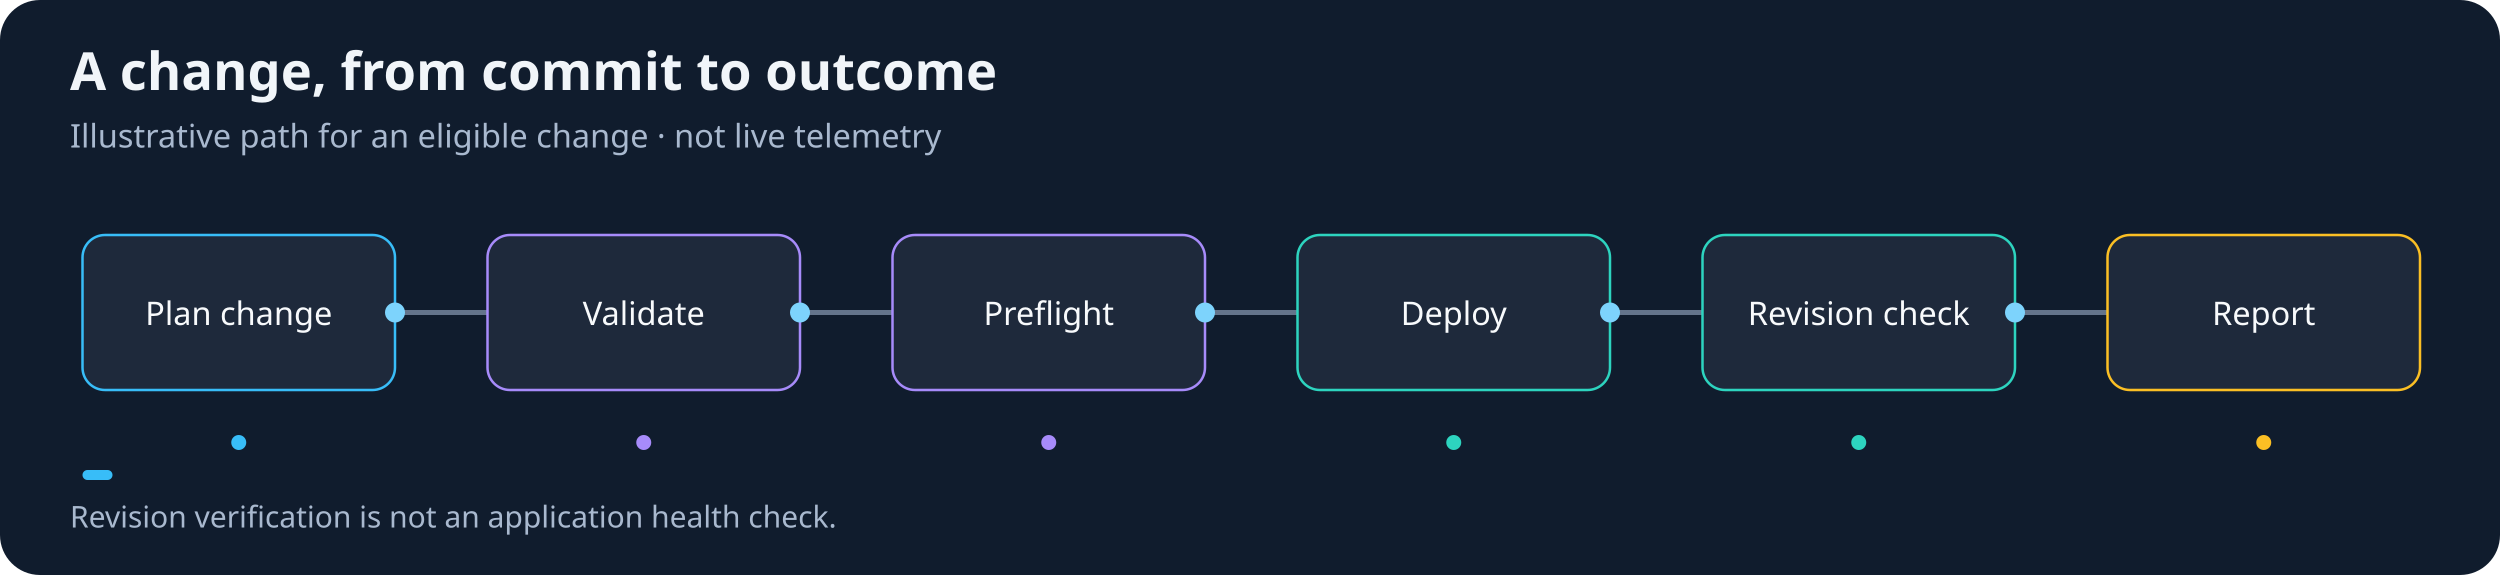
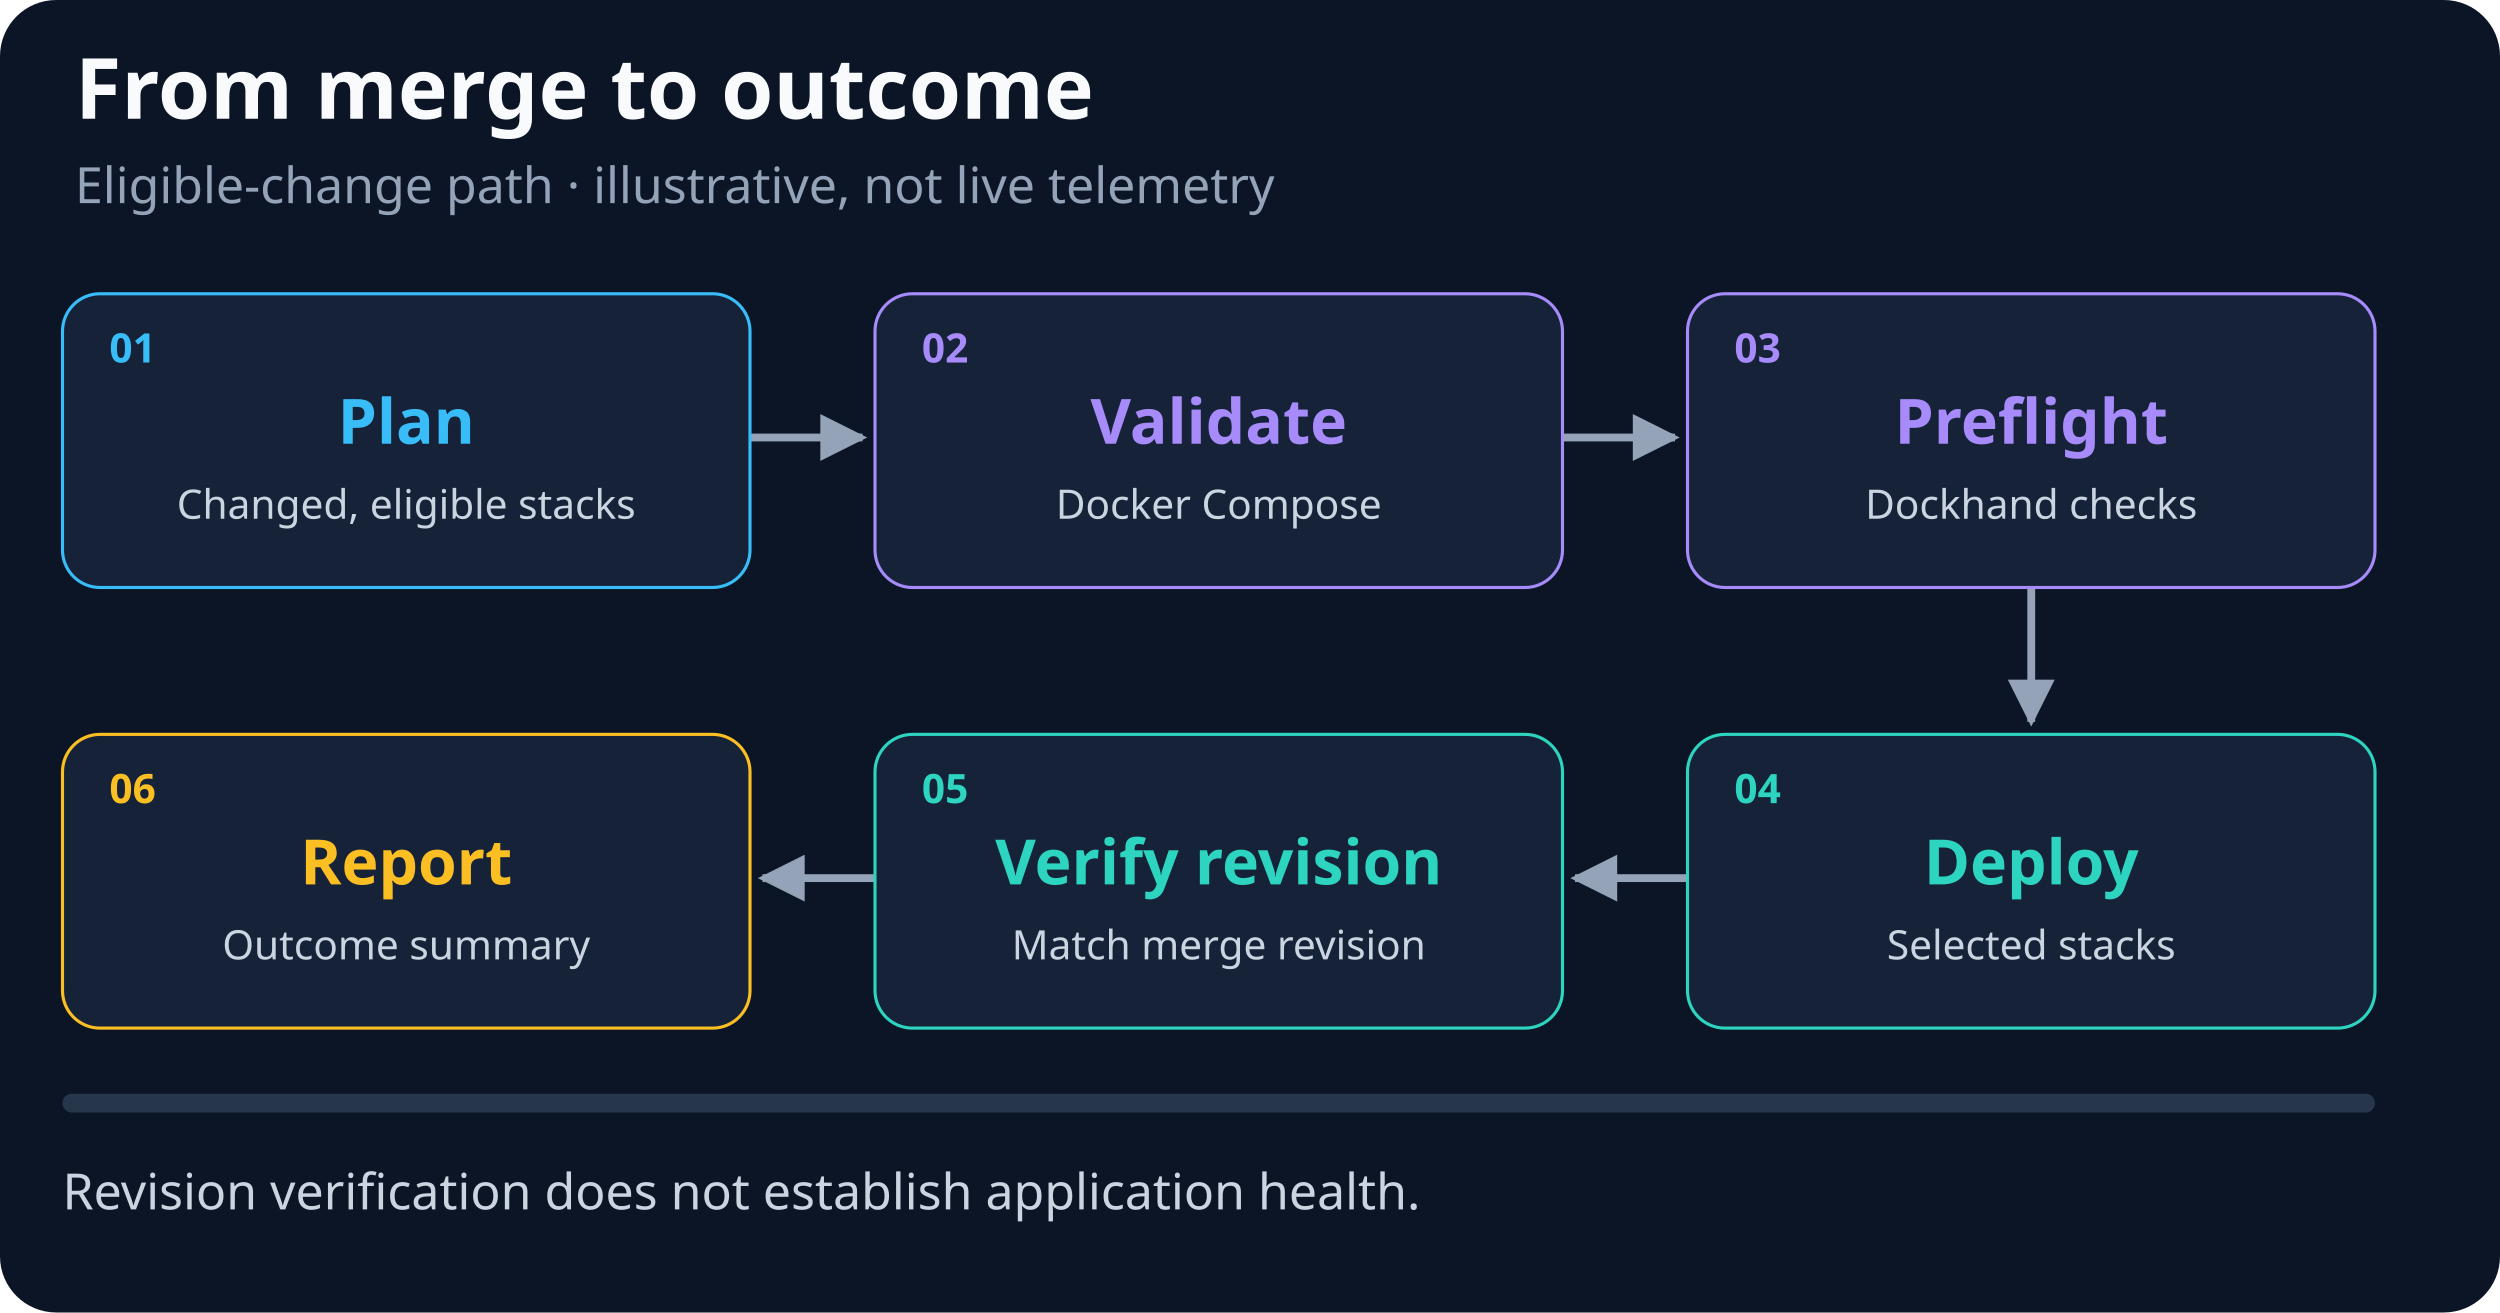
- <svg xmlns="http://www.w3.org/2000/svg" viewBox="0 0 1000 230" width="1000" height="230" role="img" aria-labelledby="title desc">
+ <svg xmlns="http://www.w3.org/2000/svg" width="800" height="420" viewBox="0 0 800 420" role="img" aria-labelledby="title desc">
+   <rect width="800" height="420" rx="18" fill="#0b1526" />
+   <defs>
+     <marker id="arrow" viewBox="0 0 10 10" refX="9" refY="5" markerWidth="6" markerHeight="6" orient="auto-start-reverse">
+       <path d="M0 0L10 5L0 10Z" fill="#94a3b8" />
+     </marker>
+   </defs>
  <style>@media(prefers-reduced-motion:reduce){.moving{display:none}}</style>
-   <rect width="1000" height="230" rx="16" fill="#101c2d" />
-   <g font-family="system-ui,sans-serif">
-     <text x="28" y="36" fill="#f1f5f9" font-size="21" font-weight="700">A change, from commit to outcome</text>
-     <text x="28" y="59" fill="#a9b9cf" font-size="13">Illustrative path for an eligible change · not live telemetry</text>
-   </g>
-   <g fill="none" stroke="#64748b" stroke-width="2">
-     <path d="M158 125H195 M320 125H357 M482 125H519 M644 125H681 M806 125H843" />
-   </g>
-   <g>
-     <rect x="33" y="94" width="125" height="62" rx="9" fill="#1e293b" stroke="#38bdf8" />
-     <text x="95.5" y="130" text-anchor="middle" font-family="system-ui,sans-serif" font-size="13" fill="#f8fafc">Plan change</text>
-     <circle cx="95.5" cy="177" r="3" fill="#38bdf8" />
-   </g>
-   <g>
-     <rect x="195" y="94" width="125" height="62" rx="9" fill="#1e293b" stroke="#a78bfa" />
-     <text x="257.5" y="130" text-anchor="middle" font-family="system-ui,sans-serif" font-size="13" fill="#f8fafc">Validate</text>
-     <circle cx="257.5" cy="177" r="3" fill="#a78bfa" />
-   </g>
-   <g>
-     <rect x="357" y="94" width="125" height="62" rx="9" fill="#1e293b" stroke="#a78bfa" />
-     <text x="419.5" y="130" text-anchor="middle" font-family="system-ui,sans-serif" font-size="13" fill="#f8fafc">Preflight</text>
-     <circle cx="419.5" cy="177" r="3" fill="#a78bfa" />
-   </g>
-   <g>
-     <rect x="519" y="94" width="125" height="62" rx="9" fill="#1e293b" stroke="#2dd4bf" />
-     <text x="581.5" y="130" text-anchor="middle" font-family="system-ui,sans-serif" font-size="13" fill="#f8fafc">Deploy</text>
-     <circle cx="581.5" cy="177" r="3" fill="#2dd4bf" />
-   </g>
-   <g>
-     <rect x="681" y="94" width="125" height="62" rx="9" fill="#1e293b" stroke="#2dd4bf" />
-     <text x="743.5" y="130" text-anchor="middle" font-family="system-ui,sans-serif" font-size="13" fill="#f8fafc">Revision check</text>
-     <circle cx="743.5" cy="177" r="3" fill="#2dd4bf" />
-   </g>
-   <g>
-     <rect x="843" y="94" width="125" height="62" rx="9" fill="#1e293b" stroke="#fbbf24" />
-     <text x="905.5" y="130" text-anchor="middle" font-family="system-ui,sans-serif" font-size="13" fill="#f8fafc">Report</text>
-     <circle cx="905.5" cy="177" r="3" fill="#fbbf24" />
-   </g>
-   <g class="moving" fill="#7dd3fc">
-     <circle r="4" cy="125" cx="158">
-       <animate attributeName="cx" values="158;195;195" dur="2.8s" begin="0s" repeatCount="2" />
-     </circle>
-     <circle r="4" cy="125" cx="320">
-       <animate attributeName="cx" values="320;357;357" dur="2.8s" begin="0.35s" repeatCount="2" />
-     </circle>
-     <circle r="4" cy="125" cx="482">
-       <animate attributeName="cx" values="482;519;519" dur="2.8s" begin="0.7s" repeatCount="2" />
-     </circle>
-     <circle r="4" cy="125" cx="644">
-       <animate attributeName="cx" values="644;681;681" dur="2.8s" begin="1.05s" repeatCount="2" />
-     </circle>
-     <circle r="4" cy="125" cx="806">
-       <animate attributeName="cx" values="806;843;843" dur="2.8s" begin="1.4s" repeatCount="2" />
-     </circle>
-   </g>
-   <text x="28" y="211" font-family="system-ui,sans-serif" font-size="12" fill="#a9b9cf">Revision verification is not an application health check.</text>
-   <g class="moving" fill="#38bdf8">
-     <rect x="33" y="188" width="12" height="4" rx="2">
-       <animate attributeName="width" values="12;935" dur="6s" repeatCount="2" />
-     </rect>
+   <g font-family="system-ui,Segoe UI,sans-serif">
+     <text x="24" y="38" font-size="27" fill="#f8fafc" font-weight="700" text-anchor="start">From merge to outcome</text>
+     <text x="24" y="65" font-size="16" fill="#94a3b8" font-weight="400" text-anchor="start">Eligible-change path · illustrative, not live telemetry</text>
+     <g fill="none" stroke="#94a3b8" stroke-width="2.5" marker-end="url(#arrow)">
+       <path d="M240 140H276" />
+       <path d="M500 140H536" />
+       <path d="M650 188V231" />
+       <path d="M540 281H504" />
+       <path d="M280 281H244" />
+     </g>
+     <rect x="20" y="94" width="220" height="94" rx="12" fill="#152238" stroke="#38bdf8" />
+     <text x="35" y="116" font-size="13" fill="#38bdf8" font-weight="700" text-anchor="start">01</text>
+     <text x="130" y="142" font-size="20" fill="#38bdf8" font-weight="700" text-anchor="middle">Plan</text>
+     <text x="130" y="166" font-size="13" fill="#cbd5e1" font-weight="400" text-anchor="middle">Changed, eligible stacks</text>
+     <rect x="280" y="94" width="220" height="94" rx="12" fill="#152238" stroke="#a78bfa" />
+     <text x="295" y="116" font-size="13" fill="#a78bfa" font-weight="700" text-anchor="start">02</text>
+     <text x="390" y="142" font-size="20" fill="#a78bfa" font-weight="700" text-anchor="middle">Validate</text>
+     <text x="390" y="166" font-size="13" fill="#cbd5e1" font-weight="400" text-anchor="middle">Docker Compose</text>
+     <rect x="540" y="94" width="220" height="94" rx="12" fill="#152238" stroke="#a78bfa" />
+     <text x="555" y="116" font-size="13" fill="#a78bfa" font-weight="700" text-anchor="start">03</text>
+     <text x="650" y="142" font-size="20" fill="#a78bfa" font-weight="700" text-anchor="middle">Preflight</text>
+     <text x="650" y="166" font-size="13" fill="#cbd5e1" font-weight="400" text-anchor="middle">Dockhand checks</text>
+     <rect x="540" y="235" width="220" height="94" rx="12" fill="#152238" stroke="#2dd4bf" />
+     <text x="555" y="257" font-size="13" fill="#2dd4bf" font-weight="700" text-anchor="start">04</text>
+     <text x="650" y="283" font-size="20" fill="#2dd4bf" font-weight="700" text-anchor="middle">Deploy</text>
+     <text x="650" y="307" font-size="13" fill="#cbd5e1" font-weight="400" text-anchor="middle">Selected stacks</text>
+     <rect x="280" y="235" width="220" height="94" rx="12" fill="#152238" stroke="#2dd4bf" />
+     <text x="295" y="257" font-size="13" fill="#2dd4bf" font-weight="700" text-anchor="start">05</text>
+     <text x="390" y="283" font-size="20" fill="#2dd4bf" font-weight="700" text-anchor="middle">Verify revision</text>
+     <text x="390" y="307" font-size="13" fill="#cbd5e1" font-weight="400" text-anchor="middle">Match merge revision</text>
+     <rect x="20" y="235" width="220" height="94" rx="12" fill="#152238" stroke="#fbbf24" />
+     <text x="35" y="257" font-size="13" fill="#fbbf24" font-weight="700" text-anchor="start">06</text>
+     <text x="130" y="283" font-size="20" fill="#fbbf24" font-weight="700" text-anchor="middle">Report</text>
+     <text x="130" y="307" font-size="13" fill="#cbd5e1" font-weight="400" text-anchor="middle">Outcome summary</text>
+     <g class="moving" fill="none" stroke-width="3">
+       <rect x="22" y="96" width="216" height="90" rx="10" stroke="#38bdf8" opacity="0">
+         <animate attributeName="opacity" values="0;0;1;1;0;0" keyTimes="0;0;0.025;0.13;0.167;1" dur="9s" repeatCount="2" />
+       </rect>
+       <rect x="282" y="96" width="216" height="90" rx="10" stroke="#a78bfa" opacity="0">
+         <animate attributeName="opacity" values="0;0;1;1;0;0" keyTimes="0;0.167;0.192;0.297;0.333;1" dur="9s" repeatCount="2" />
+       </rect>
+       <rect x="542" y="96" width="216" height="90" rx="10" stroke="#a78bfa" opacity="0">
+         <animate attributeName="opacity" values="0;0;1;1;0;0" keyTimes="0;0.333;0.358;0.463;0.5;1" dur="9s" repeatCount="2" />
+       </rect>
+       <rect x="542" y="237" width="216" height="90" rx="10" stroke="#2dd4bf" opacity="0">
+         <animate attributeName="opacity" values="0;0;1;1;0;0" keyTimes="0;0.5;0.525;0.63;0.667;1" dur="9s" repeatCount="2" />
+       </rect>
+       <rect x="282" y="237" width="216" height="90" rx="10" stroke="#2dd4bf" opacity="0">
+         <animate attributeName="opacity" values="0;0;1;1;0;0" keyTimes="0;0.667;0.692;0.797;0.833;1" dur="9s" repeatCount="2" />
+       </rect>
+       <rect x="22" y="237" width="216" height="90" rx="10" stroke="#fbbf24" opacity="0">
+         <animate attributeName="opacity" values="0;0;1;1;0;0" keyTimes="0;0.833;0.858;0.963;1;1" dur="9s" repeatCount="2" />
+       </rect>
+       <rect x="20" y="350" width="740" height="6" rx="3" stroke="none" fill="#26374c" />
+       <rect x="20" y="350" width="0" height="6" rx="3" fill="#38bdf8" stroke="none">
+         <animate attributeName="width" from="0" to="740" dur="9s" repeatCount="2" fill="freeze" />
+       </rect>
+     </g>
+     <text x="20" y="387" font-size="16" fill="#cbd5e1" font-weight="400" text-anchor="start">Revision verification does not establish application health.</text>
  </g>
</svg>
